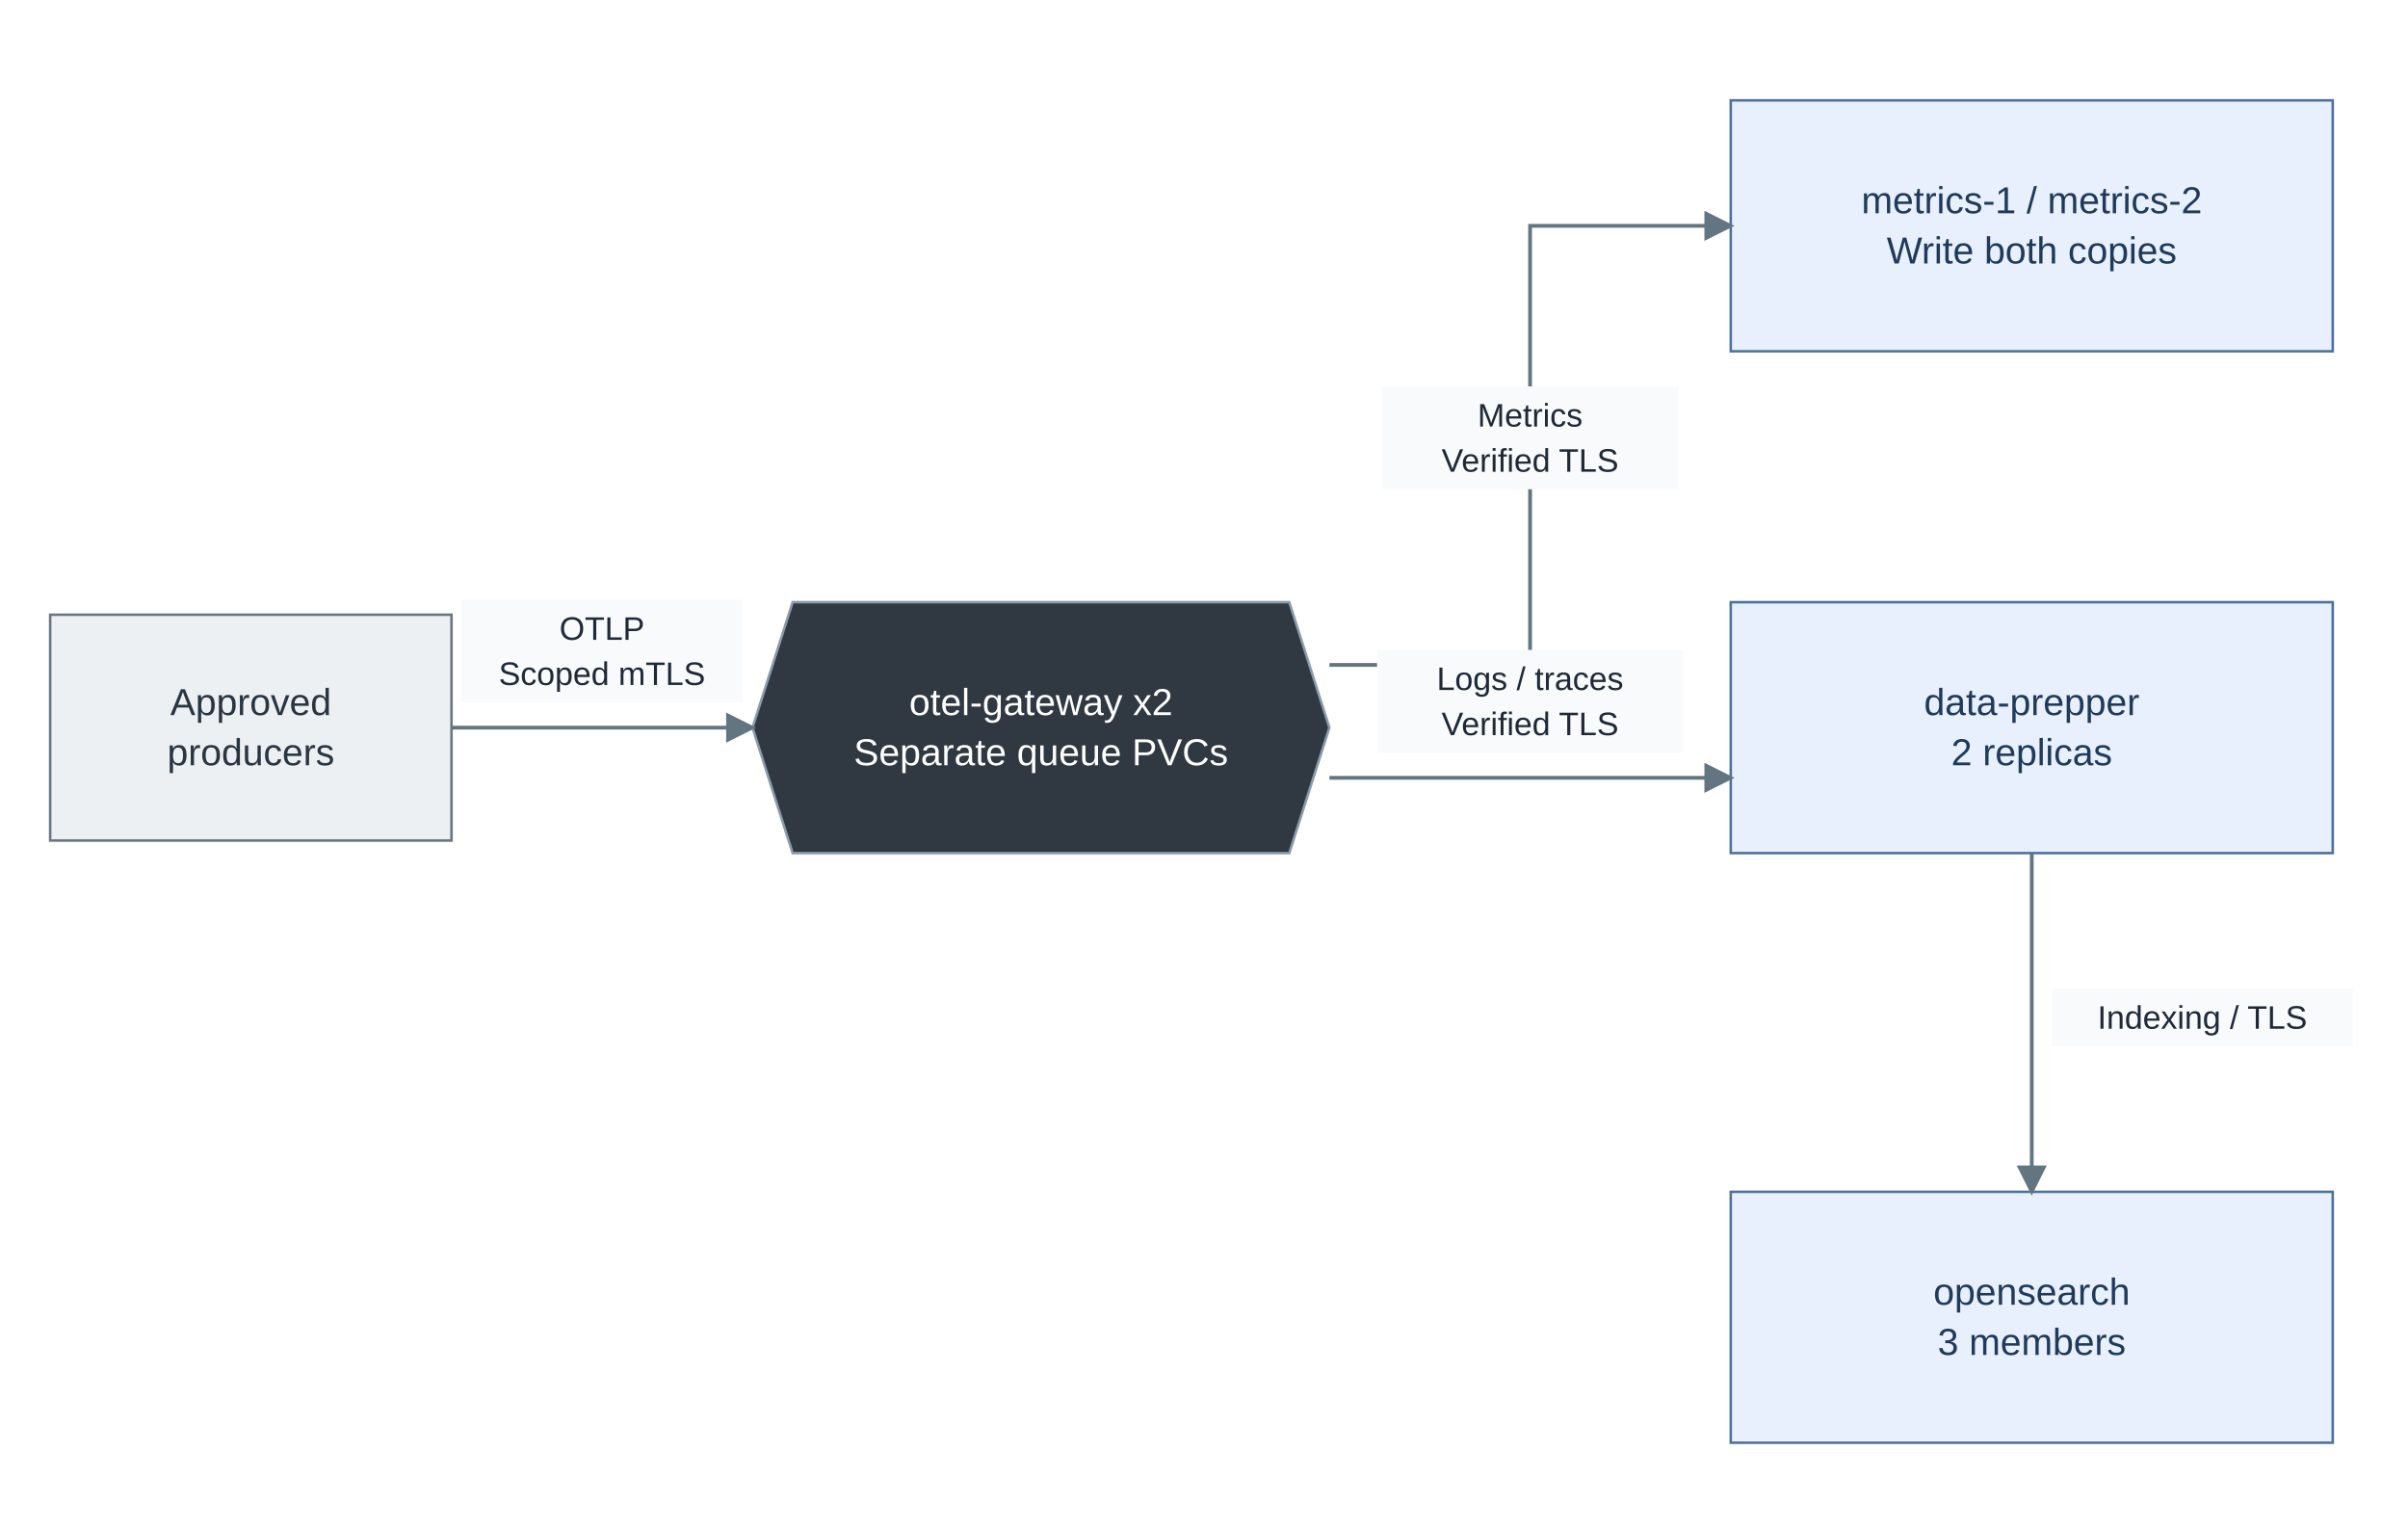
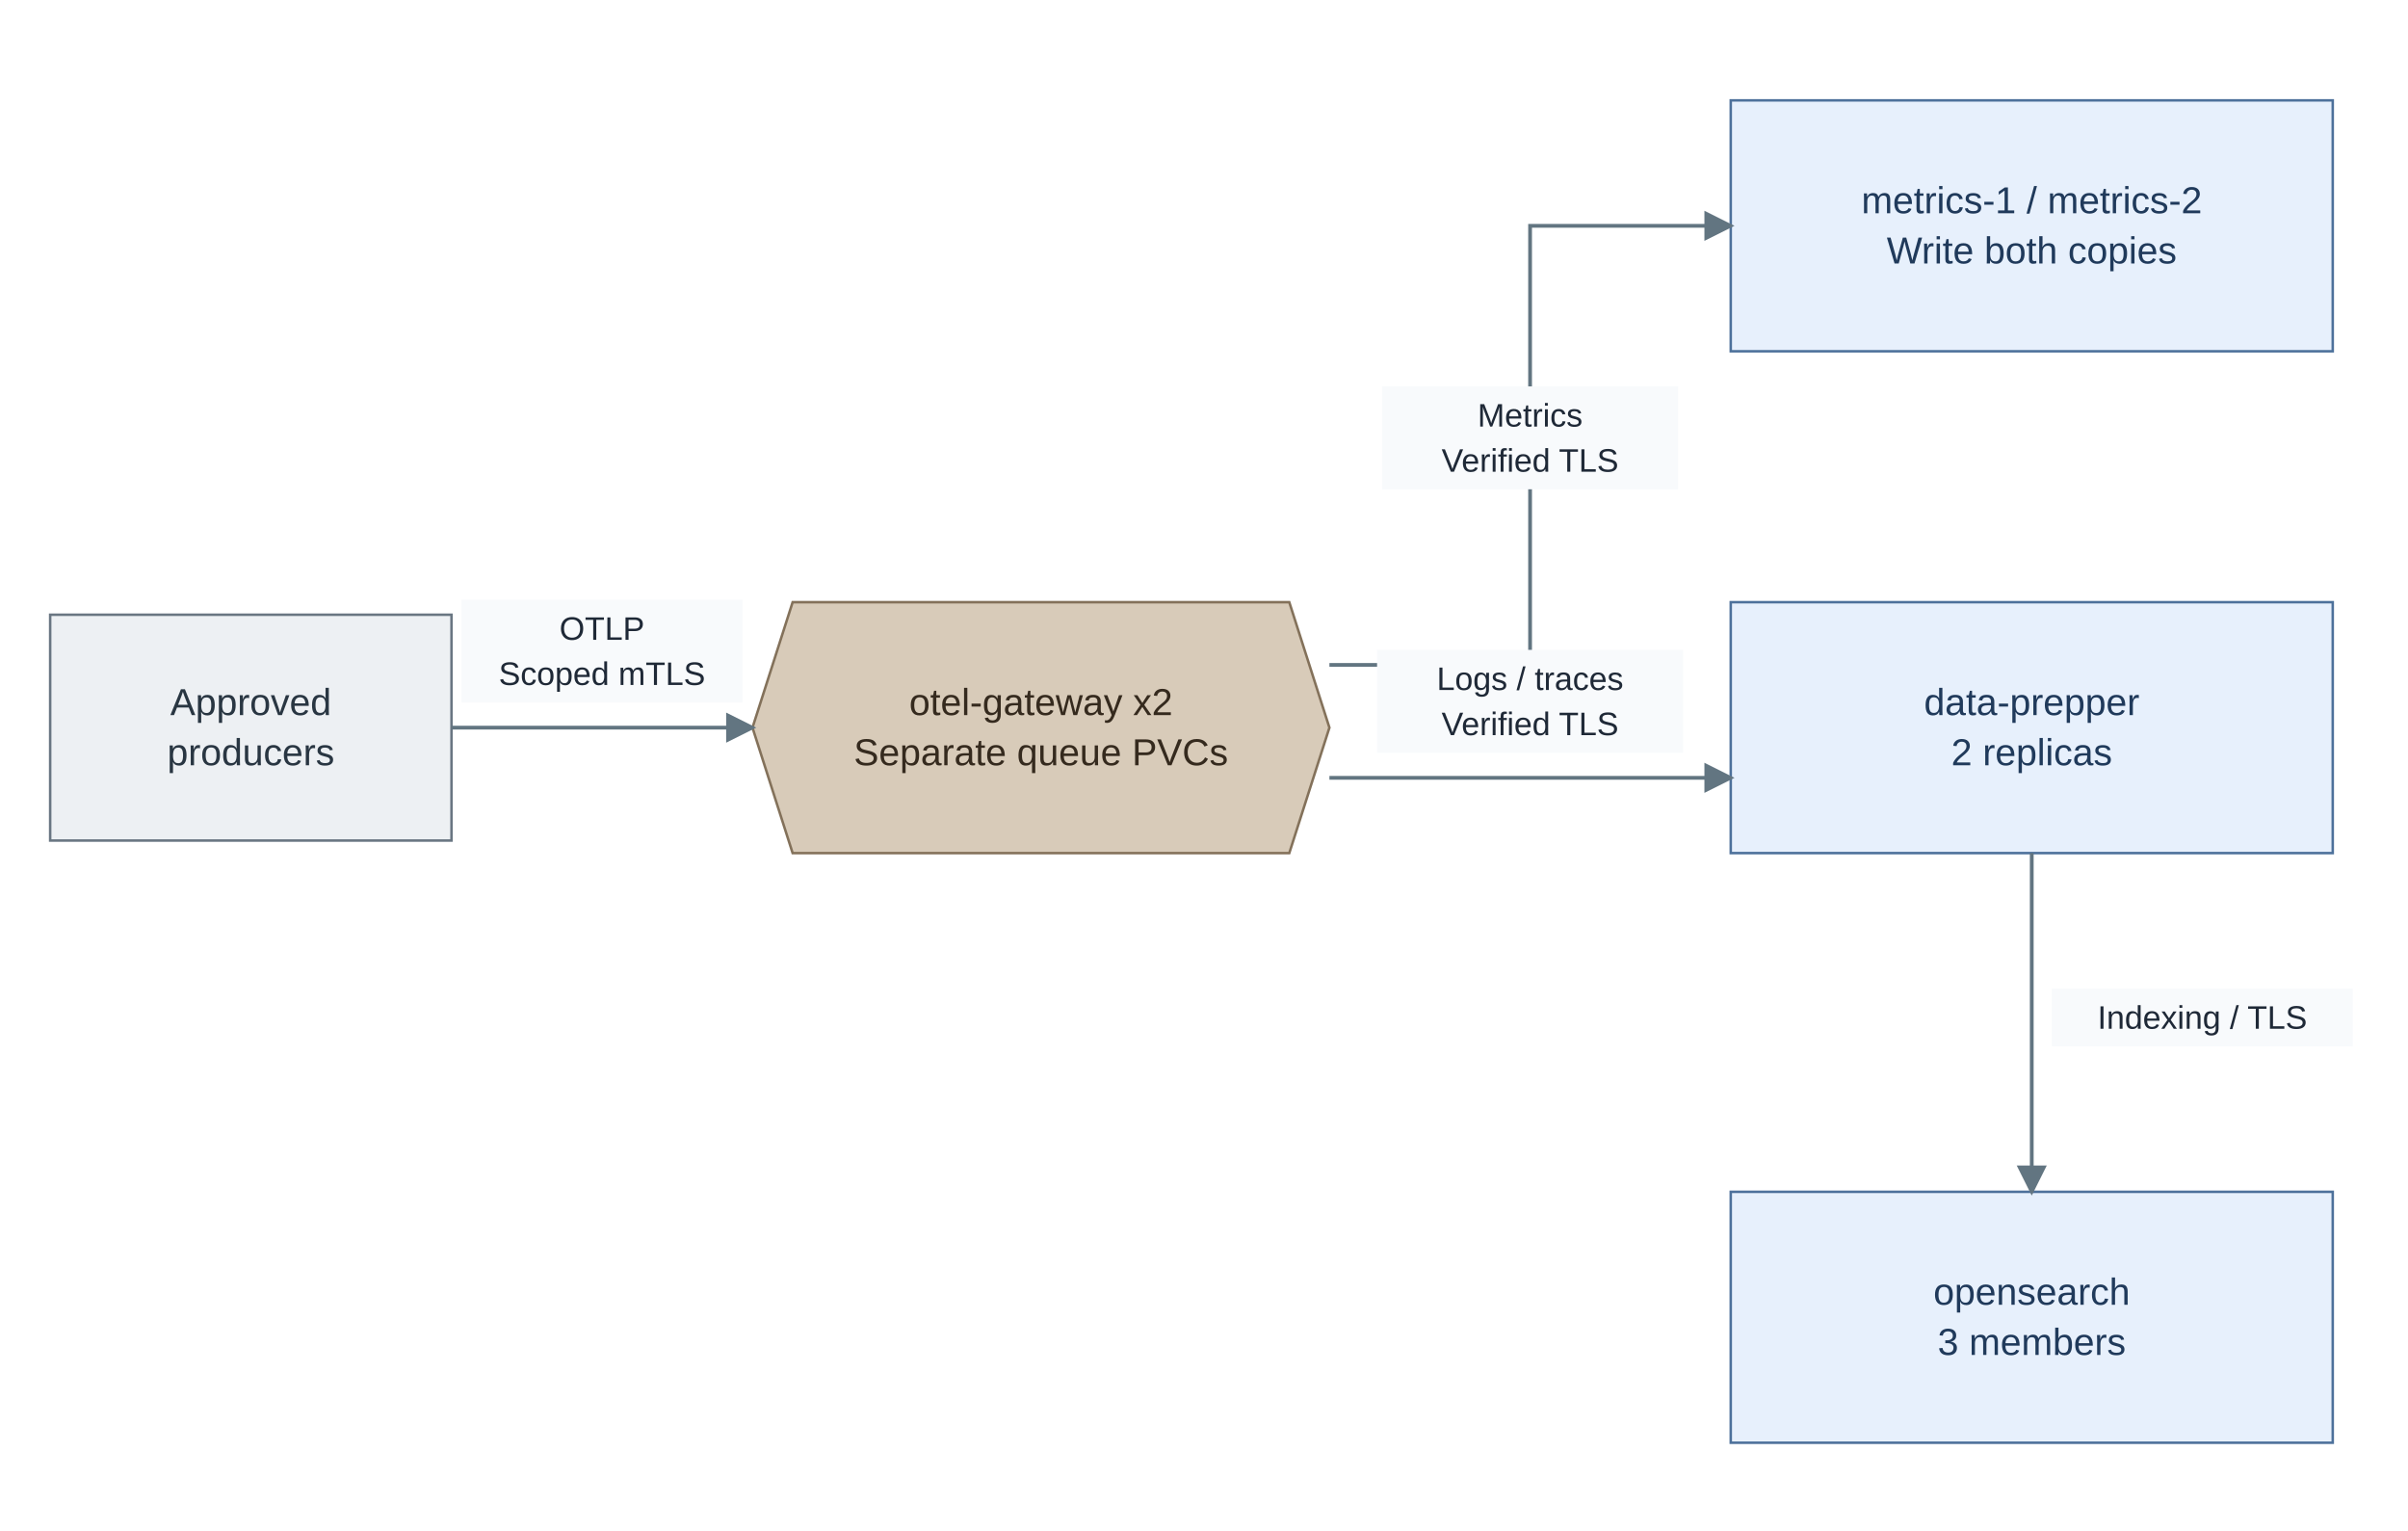
<svg xmlns="http://www.w3.org/2000/svg" width="960" height="610" viewBox="0 0 960 610" role="img" aria-labelledby="title description">
  <defs>
    <marker id="arrow" markerWidth="8" markerHeight="8" refX="7" refY="4" orient="auto">
      <path d="M0 0 L8 4 L0 8 Z" fill="#627581" />
    </marker>
    <style>
      svg { font: 15px Arial, sans-serif; }
      text { fill: currentColor; stroke: none; text-anchor: middle; }
      .actor { fill: #edf0f3; stroke: #697682; color: #293642; }
-       .traffic { fill: #303841; stroke: #8a9baa; color: #ffffff; }
+       .traffic { fill: #d8cbb9; stroke: #83715a; color: #352a1e; }
      .services { fill: #e7f0fc; stroke: #4d719b; color: #203a5b; }
      .actor, .traffic, .services { stroke-dasharray: none; }
      .connection { fill: none; stroke: #627581; stroke-width: 1.5; stroke-dasharray: none; marker-end: url(#arrow); }
      .edge-label { fill: #1f2937; font-size: 13px; }
    </style>
  </defs>
  <g id="Apps" class="actor">
    <rect x="20" y="245" width="160" height="90" />
    <text x="100.0" y="285.0">Approved</text>
    <text x="100.0" y="305.0">producers</text>
  </g>
  <g id="Gateway" class="traffic" data-replicas="2">
    <polygon points="316,240 514,240 530,290.0 514,340 316,340 300,290.0" />
    <text x="415.0" y="285.0">otel-gateway x2</text>
    <text x="415.0" y="305.0">Separate queue PVCs</text>
  </g>
  <g id="Metrics" class="services">
    <rect x="690" y="40" width="240" height="100" />
    <text x="810.0" y="85.0">metrics-1 / metrics-2</text>
    <text x="810.0" y="105.0">Write both copies</text>
  </g>
  <g id="Prepper" class="services" data-replicas="2">
    <rect x="690" y="240" width="240" height="100" />
    <text x="810.0" y="285.0">data-prepper</text>
    <text x="810.0" y="305.0">2 replicas</text>
  </g>
  <g id="Search" class="services" data-replicas="3">
    <rect x="690" y="475" width="240" height="100" />
    <text x="810.0" y="520.0">opensearch</text>
    <text x="810.0" y="540.0">3 members</text>
  </g>
  <path class="connection" data-from="Apps" data-to="Gateway" d="M180 290 L300 290" />
  <rect x="184.0" y="239" width="112" height="41" fill="#f8fafc" stroke="none" />
  <text x="240" y="255" class="edge-label">OTLP</text>
  <text x="240" y="273" class="edge-label">Scoped mTLS</text>
  <path class="connection" data-from="Gateway" data-to="Metrics" d="M530 265 L610 265 L610 90 L690 90" />
  <rect x="551.0" y="154" width="118" height="41" fill="#f8fafc" stroke="none" />
  <text x="610" y="170" class="edge-label">Metrics</text>
  <text x="610" y="188" class="edge-label">Verified TLS</text>
  <path class="connection" data-from="Gateway" data-to="Prepper" d="M530 310 L690 310" />
  <rect x="549.0" y="259" width="122" height="41" fill="#f8fafc" stroke="none" />
  <text x="610" y="275" class="edge-label">Logs / traces</text>
  <text x="610" y="293" class="edge-label">Verified TLS</text>
  <path class="connection" data-from="Prepper" data-to="Search" d="M810 340 L810 475" />
  <rect x="818.0" y="394" width="120" height="23" fill="#f8fafc" stroke="none" />
  <text x="878" y="410" class="edge-label">Indexing / TLS</text>
</svg>
